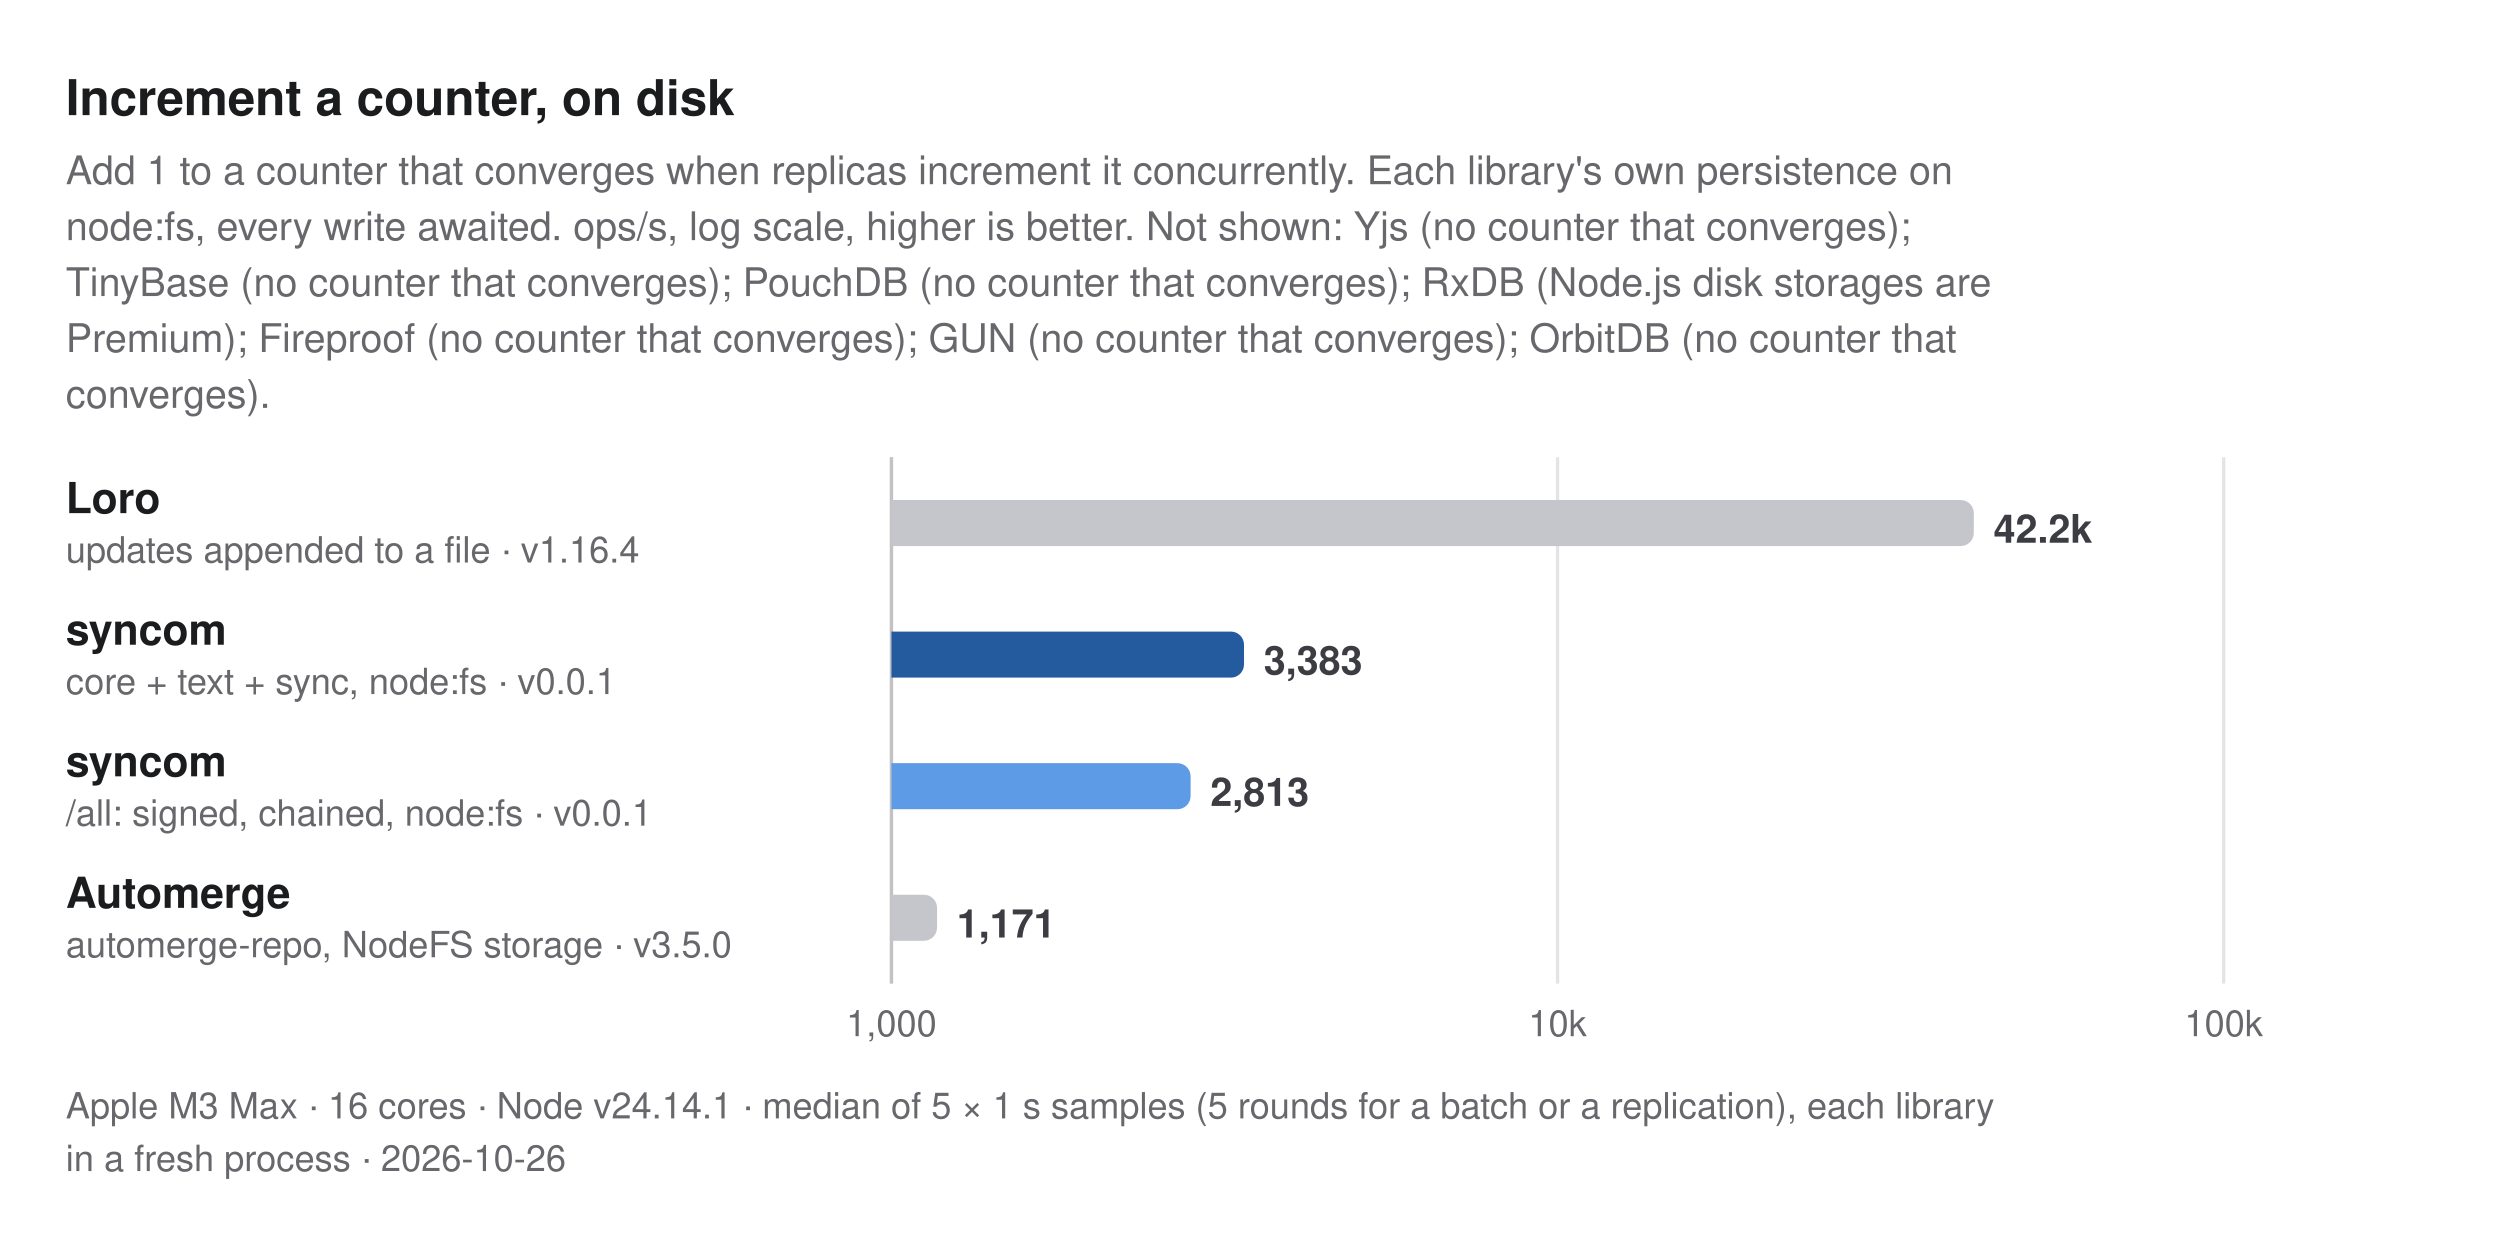
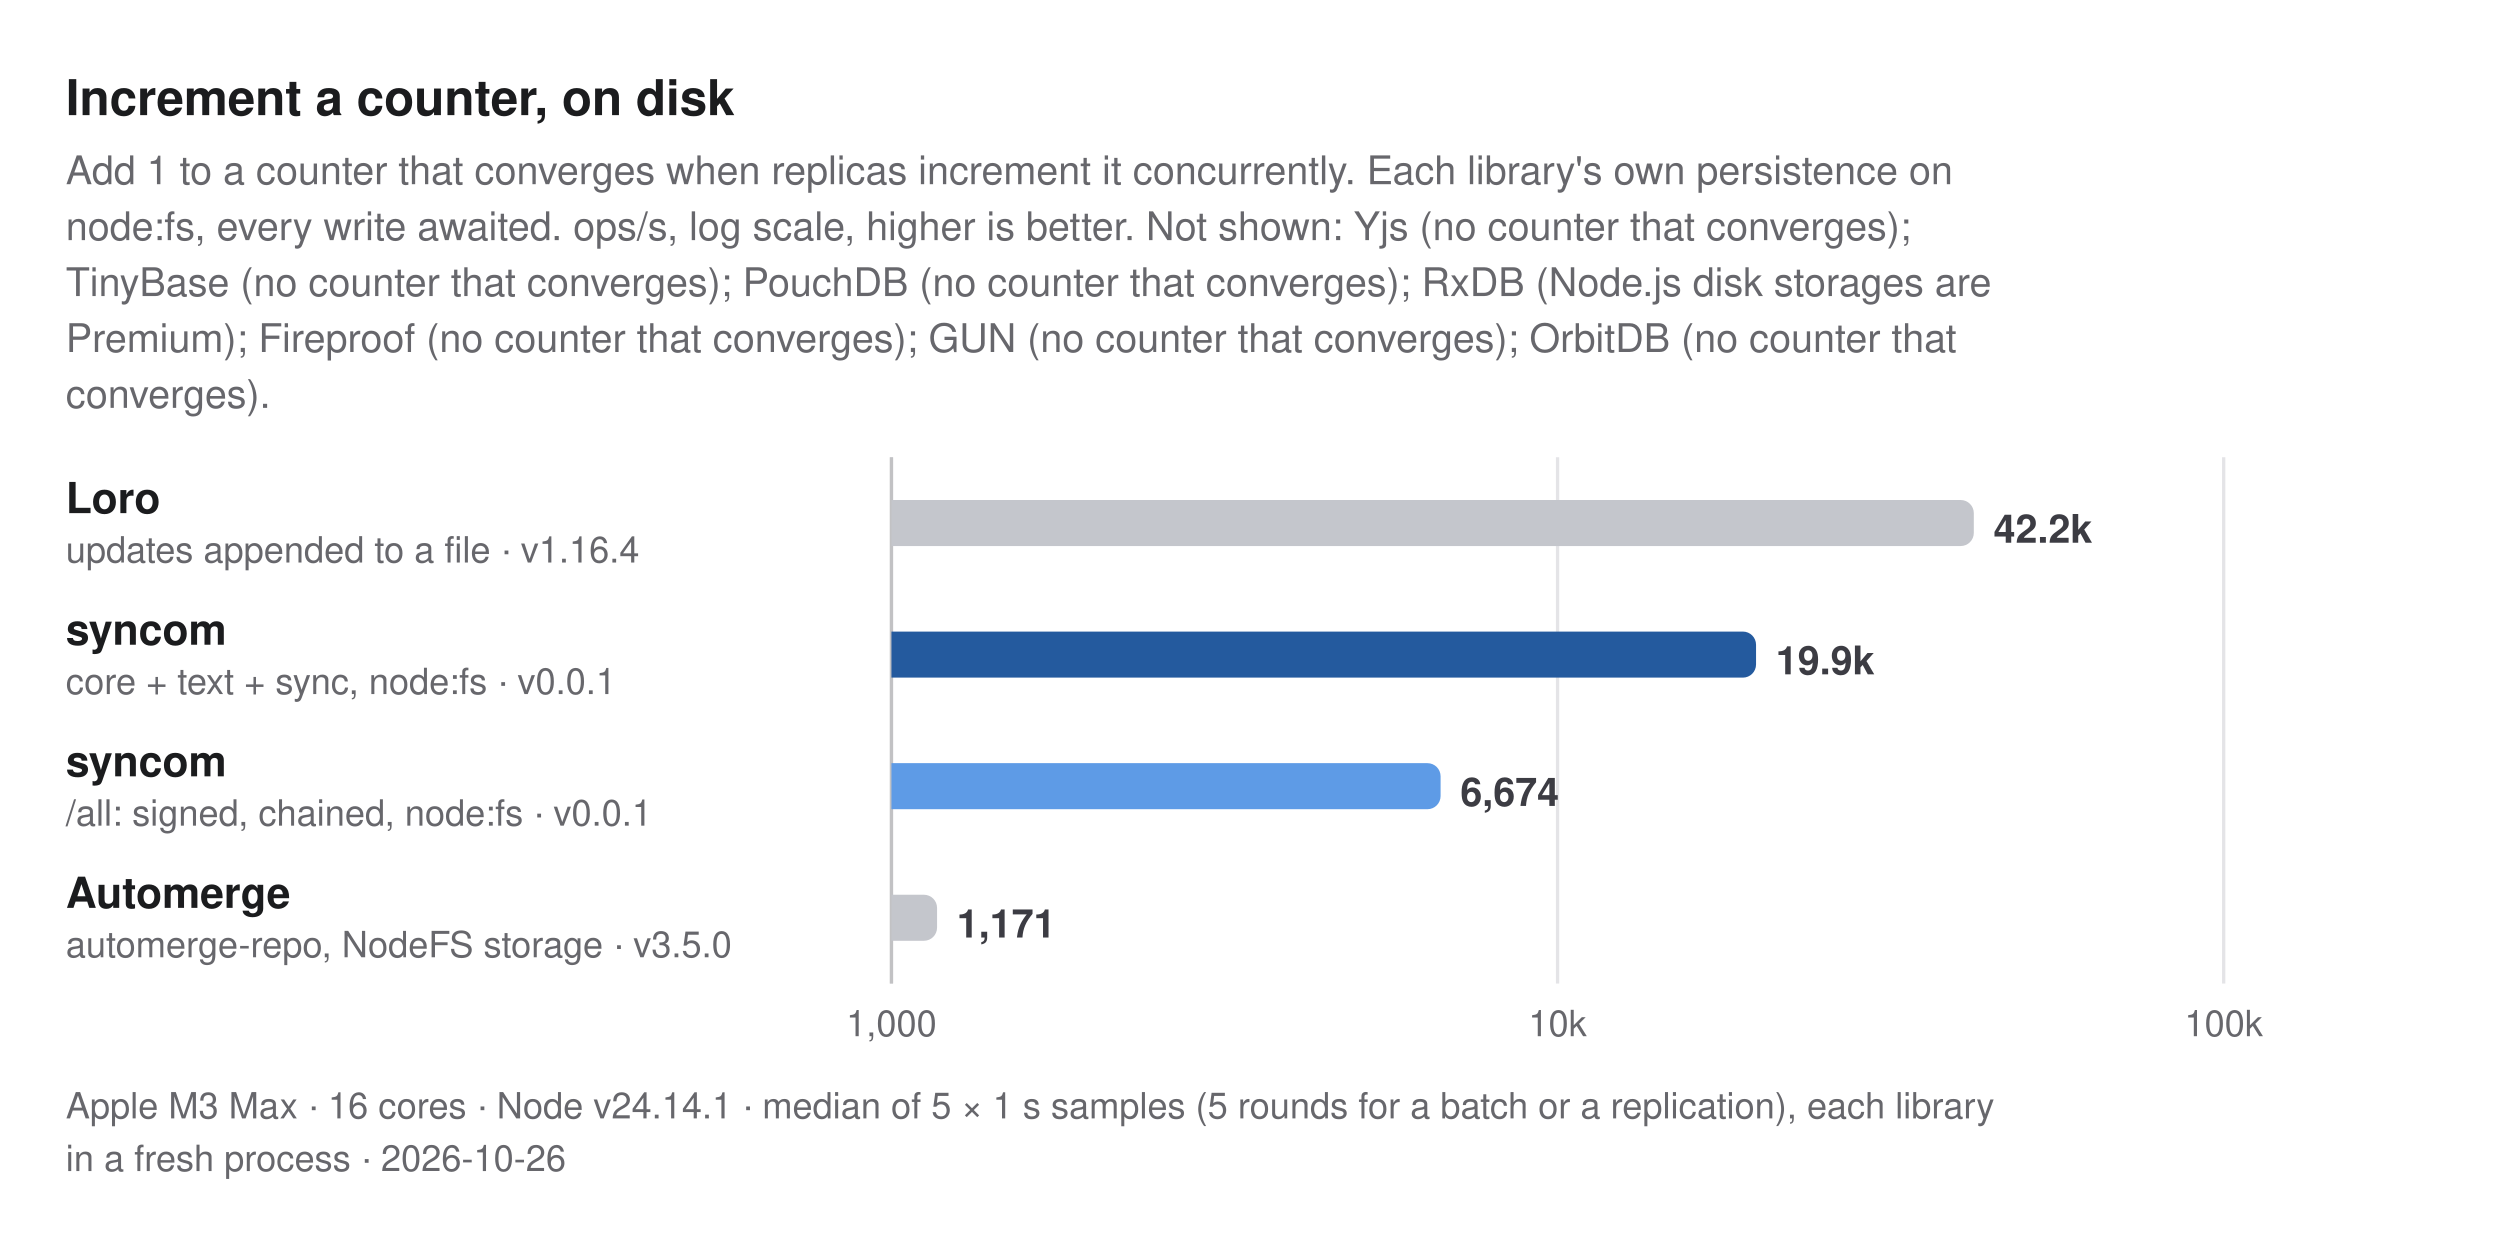
<svg xmlns="http://www.w3.org/2000/svg" width="760" height="375" viewBox="0 0 760 375" role="img" aria-label="Increment a counter, on disk. Add 1 to a counter that converges when replicas increment it concurrently. Each library's own persistence on node:fs, every write awaited. ops/s, log scale, higher is better. Not shown: Yjs (no counter that converges); TinyBase (no counter that converges); PouchDB (no counter that converges); RxDB (Node.js disk storages are Premium); Fireproof (no counter that converges); GUN (no counter that converges); OrbitDB (no counter that converges).">
  <style>
  text { font-family: -apple-system, BlinkMacSystemFont, "Segoe UI", Helvetica, Arial, sans-serif; }
  .title { font-size: 15px; font-weight: 700; fill: #1b1c1e; }
  .subtitle, .caption { font-size: 12px; fill: #67676c; }
  .caption { font-size: 11px; }
  .group { font-size: 11px; font-weight: 600; letter-spacing: 0.06em; fill: #67676c; }
  .label { font-size: 13px; font-weight: 600; fill: #1b1c1e; }
  .label.primary, .label.secondary { font-weight: 700; }
  .sublabel { font-size: 11px; fill: #67676c; }
  .value { font-size: 12px; font-weight: 600; fill: #3c3c43; font-variant-numeric: tabular-nums; }
  .value.small { font-size: 10px; }
  .legend { font-size: 11px; fill: #3c3c43; }
  .tick { font-size: 11px; fill: #67676c; font-variant-numeric: tabular-nums; }
  .grid { stroke: #e4e4e7; stroke-width: 1; }
  .axis { stroke: #c2c2c4; stroke-width: 1; }
  .ref { stroke: #67676c; stroke-width: 1; stroke-dasharray: 3 3; }
  .bar { fill: #c4c6cc; }
  .bar.primary { fill: #245a9e; }
  .bar.secondary { fill: #5e9be6; }
  @media (prefers-color-scheme: dark) {
    .title, .label { fill: #dfdfd6; }
    .subtitle, .caption, .group, .sublabel, .tick { fill: #98989f; }
    .value, .legend { fill: #c2c2c4; }
    .grid { stroke: #2e2e32; }
    .axis { stroke: #48484c; }
    .ref { stroke: #98989f; }
    .bar { fill: #46474e; }
    .bar.primary { fill: #8dbcf2; }
    .bar.secondary { fill: #3d7bd0; }
  }
</style>
  <text class="title" x="20" y="35">Increment a counter, on disk</text>
  <text class="subtitle" x="20" y="56">Add 1 to a counter that converges when replicas increment it concurrently. Each library's own persistence on</text>
  <text class="subtitle" x="20" y="73">node:fs, every write awaited. ops/s, log scale, higher is better. Not shown: Yjs (no counter that converges);</text>
  <text class="subtitle" x="20" y="90">TinyBase (no counter that converges); PouchDB (no counter that converges); RxDB (Node.js disk storages are</text>
  <text class="subtitle" x="20" y="107">Premium); Fireproof (no counter that converges); GUN (no counter that converges); OrbitDB (no counter that</text>
  <text class="subtitle" x="20" y="124">converges).</text>
  <line class="grid" x1="271" y1="139" x2="271" y2="299" />
  <text class="tick" x="271" y="315" text-anchor="middle">1,000</text>
  <line class="grid" x1="473.5" y1="139" x2="473.5" y2="299" />
  <text class="tick" x="473.5" y="315" text-anchor="middle">10k</text>
  <line class="grid" x1="676" y1="139" x2="676" y2="299" />
  <text class="tick" x="676" y="315" text-anchor="middle">100k</text>
  <line class="axis" x1="271" y1="139" x2="271" y2="299" />
  <g>
    <text class="label" x="20" y="156">Loro</text>
    <text class="sublabel" x="20" y="171">updates appended to a file · v1.16.4</text>
    <path class="bar" d="M271,152H596.04A4,4 0 0 1 600.04,156V162A4,4 0 0 1 596.04,166H271Z" />
    <text class="value" x="606.04" y="165">42.2k</text>
  </g>
  <g>
    <text class="label primary" x="20" y="196">syncom</text>
    <text class="sublabel" x="20" y="211">core + text + sync, node:fs · v0.0.1</text>
-     <path class="bar primary" d="M271,192H374.179A4,4 0 0 1 378.179,196V202A4,4 0 0 1 374.179,206H271Z" />
-     <text class="value" x="384.179" y="205">3,383</text>
+     <path class="bar primary" d="M271,192H529.838A4,4 0 0 1 533.838,196V202A4,4 0 0 1 529.838,206H271Z" />
+     <text class="value" x="539.838" y="205">19.9k</text>
  </g>
  <g>
    <text class="label secondary" x="20" y="236">syncom</text>
    <text class="sublabel" x="20" y="251">/all: signed, chained, node:fs · v0.0.1</text>
-     <path class="bar secondary" d="M271,232H357.942A4,4 0 0 1 361.942,236V242A4,4 0 0 1 357.942,246H271Z" />
-     <text class="value" x="367.942" y="245">2,813</text>
+     <path class="bar secondary" d="M271,232H433.941A4,4 0 0 1 437.941,236V242A4,4 0 0 1 433.941,246H271Z" />
+     <text class="value" x="443.941" y="245">6,674</text>
  </g>
  <g>
    <text class="label" x="20" y="276">Automerge</text>
    <text class="sublabel" x="20" y="291">automerge-repo, NodeFS storage · v3.5.0</text>
    <path class="bar" d="M271,272H280.868A4,4 0 0 1 284.868,276V282A4,4 0 0 1 280.868,286H271Z" />
    <text class="value" x="290.868" y="285">1,171</text>
  </g>
  <text class="caption" x="20" y="340">Apple M3 Max · 16 cores · Node v24.14.1 · median of 5 × 1 s samples (5 rounds for a batch or a replication), each library</text>
  <text class="caption" x="20" y="356">in a fresh process · 2026-10-26</text>
</svg>
